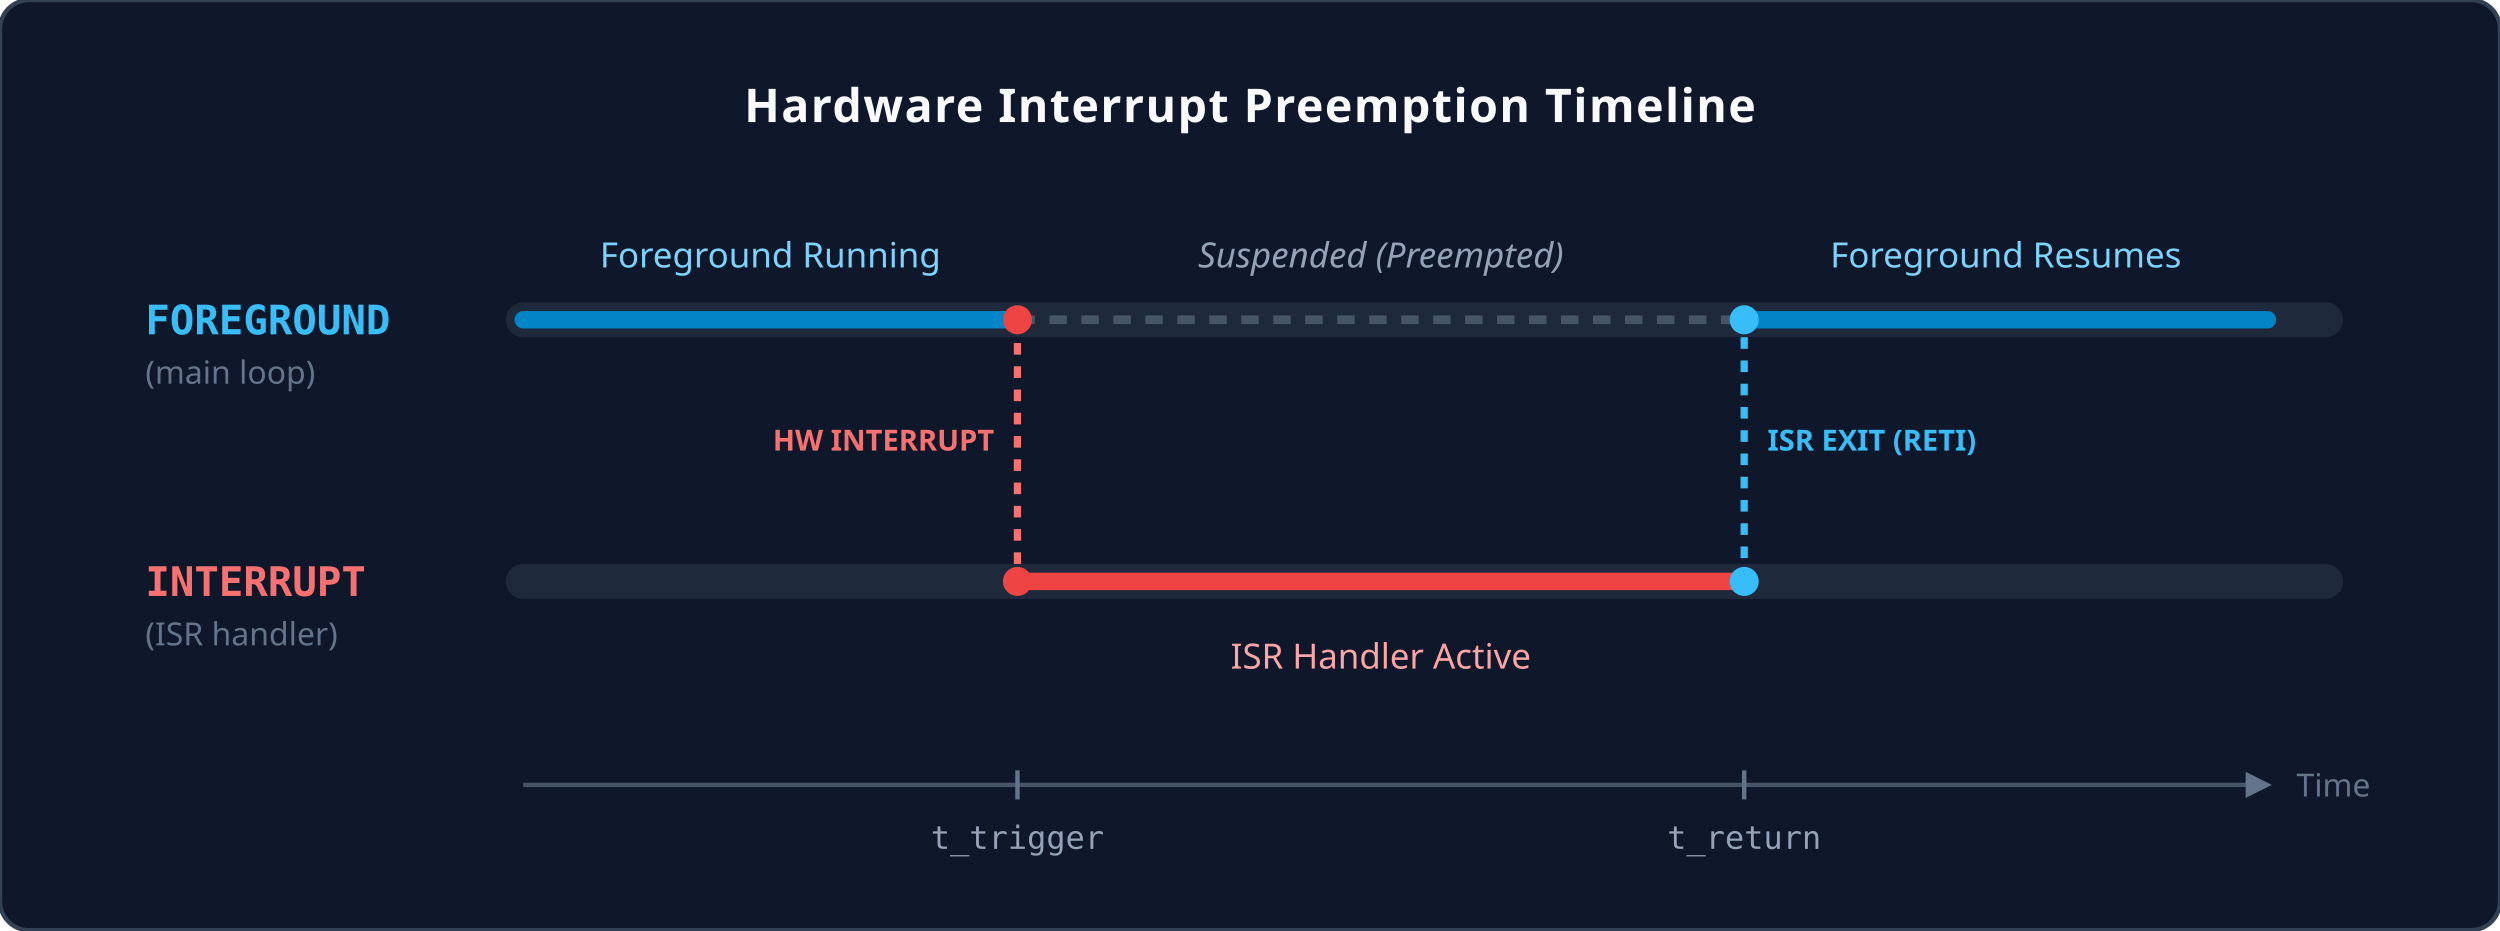
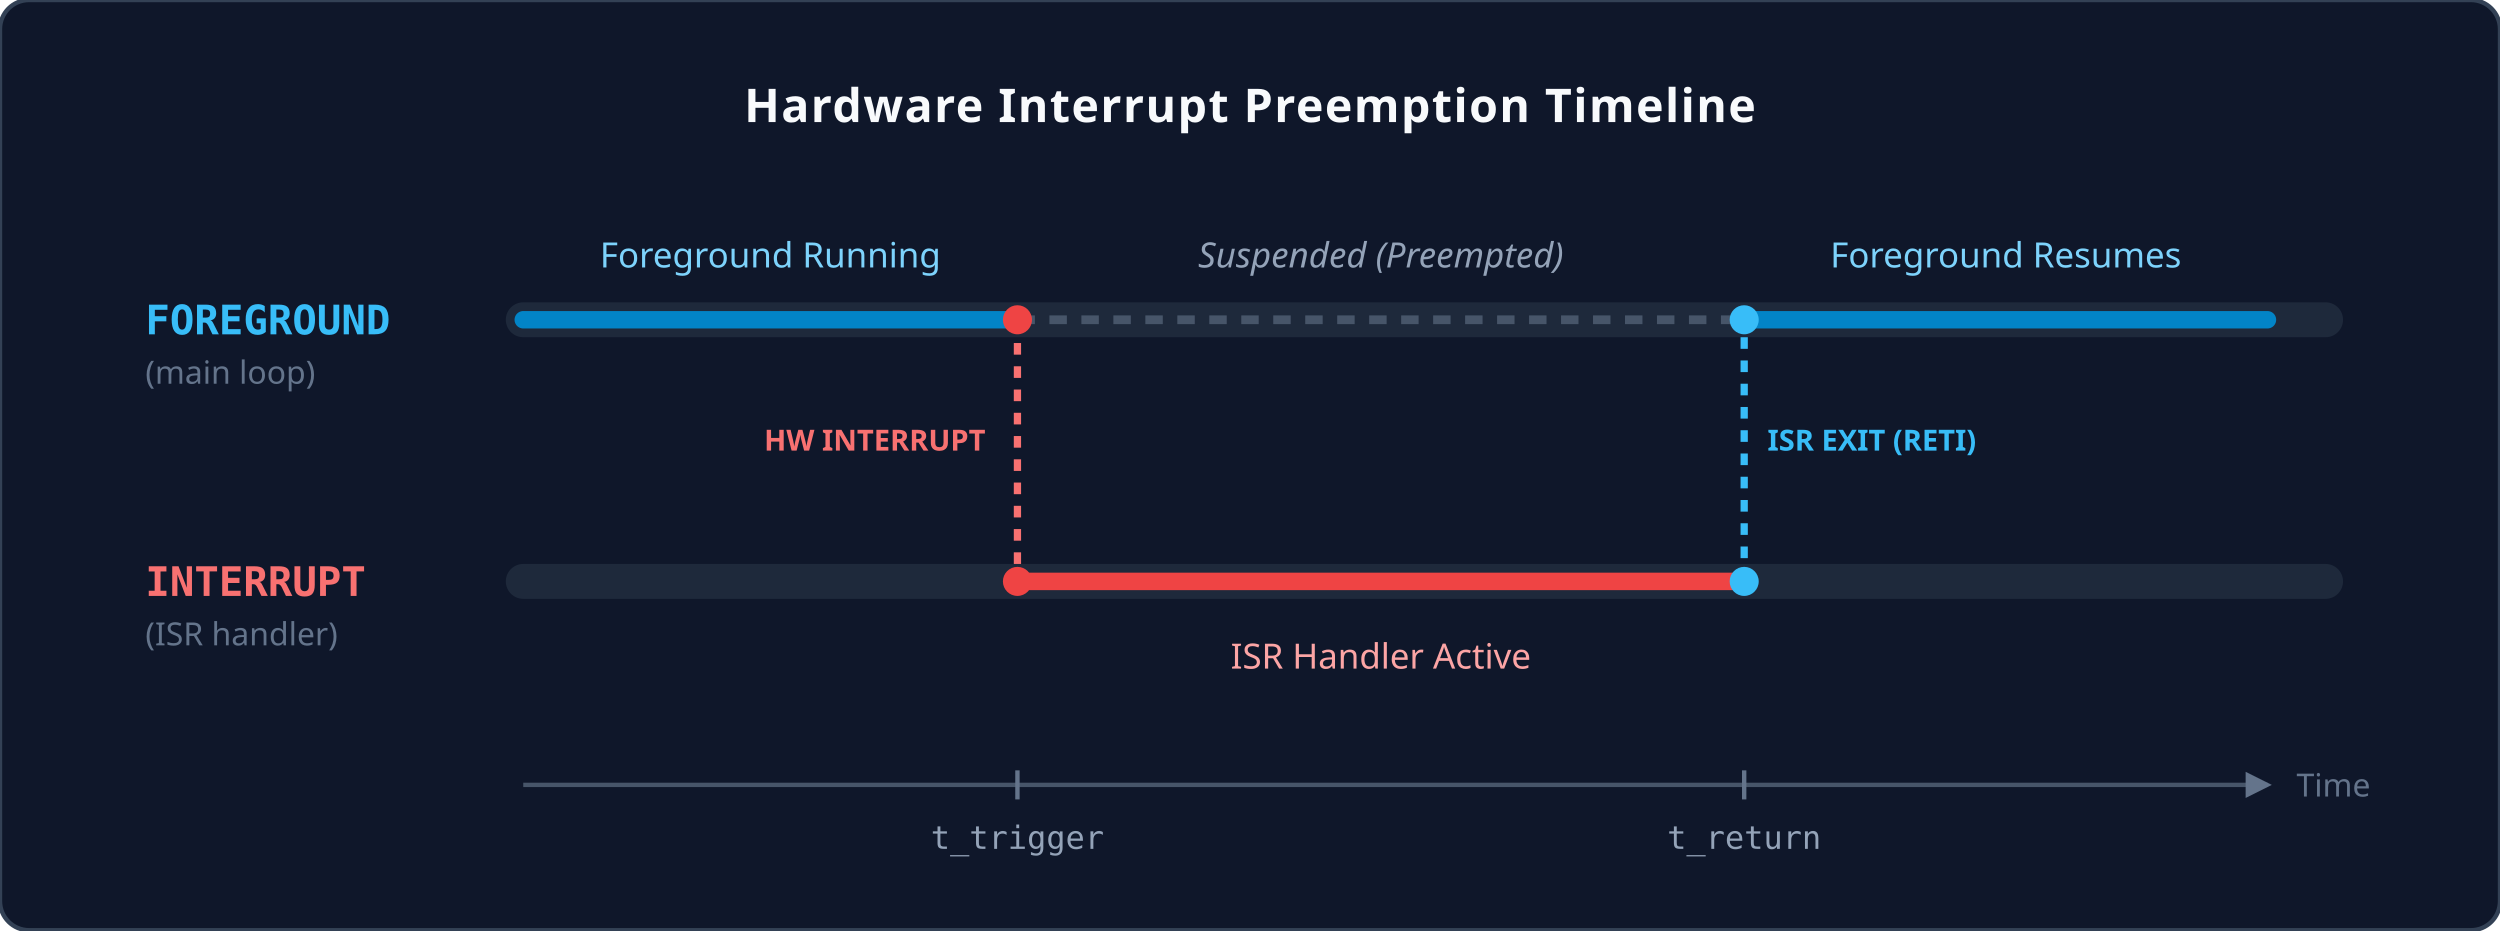
<svg xmlns="http://www.w3.org/2000/svg" width="860" height="320" viewBox="0 0 860 320">
  <defs>
    <marker id="arrowhead" markerWidth="8" markerHeight="8" refX="6" refY="4" orient="auto">
      <path d="M 1 1 L 7 4 L 1 7 z" fill="#64748B" />
    </marker>
  </defs>
  <rect width="860" height="320" rx="10" ry="10" fill="#0F172A" stroke="#334155" stroke-width="1.5" />
  <text x="430" y="42" text-anchor="middle" font-family="sans-serif" font-weight="bold" font-size="16" fill="#F8FAFC" letter-spacing="0.5">Hardware Interrupt Preemption Timeline</text>
  <text x="50" y="115" font-family="monospace" font-weight="bold" font-size="14" fill="#38BDF8">FOREGROUND</text>
  <text x="50" y="132" font-family="sans-serif" font-size="11" fill="#64748B">(main loop)</text>
  <text x="50" y="205" font-family="monospace" font-weight="bold" font-size="14" fill="#F87171">INTERRUPT</text>
  <text x="50" y="222" font-family="sans-serif" font-size="11" fill="#64748B">(ISR handler)</text>
  <line x1="180" y1="110" x2="800" y2="110" stroke="#1E293B" stroke-width="12" stroke-linecap="round" />
  <line x1="180" y1="200" x2="800" y2="200" stroke="#1E293B" stroke-width="12" stroke-linecap="round" />
  <line x1="180" y1="110" x2="350" y2="110" stroke="#0284C7" stroke-width="6" stroke-linecap="round" />
  <line x1="350" y1="110" x2="350" y2="200" stroke="#F87171" stroke-width="2.5" stroke-dasharray="4,4" />
  <line x1="350" y1="110" x2="600" y2="110" stroke="#475569" stroke-width="3" stroke-dasharray="6,5" />
  <line x1="350" y1="200" x2="600" y2="200" stroke="#EF4444" stroke-width="6" stroke-linecap="round" />
  <line x1="600" y1="200" x2="600" y2="110" stroke="#38BDF8" stroke-width="2.5" stroke-dasharray="4,4" />
  <line x1="600" y1="110" x2="780" y2="110" stroke="#0284C7" stroke-width="6" stroke-linecap="round" />
  <circle cx="350" cy="110" r="5" fill="#EF4444" />
  <circle cx="350" cy="200" r="5" fill="#EF4444" />
  <circle cx="600" cy="200" r="5" fill="#38BDF8" />
  <circle cx="600" cy="110" r="5" fill="#38BDF8" />
  <text x="265" y="92" text-anchor="middle" font-family="sans-serif" font-size="12" fill="#7DD3FC">Foreground Running</text>
  <text x="475" y="92" text-anchor="middle" font-family="sans-serif" font-style="italic" font-size="12" fill="#94A3B8">Suspended (Preempted)</text>
  <text x="475" y="230" text-anchor="middle" font-family="sans-serif" font-size="12" fill="#FCA5A5">ISR Handler Active</text>
  <text x="690" y="92" text-anchor="middle" font-family="sans-serif" font-size="12" fill="#7DD3FC">Foreground Resumes</text>
-   <text x="350" y="155" text-anchor="end" dx="-8" font-family="sans-serif" font-weight="bold" font-size="10" fill="#F87171">HW INTERRUPT</text>
+   <text x="347" y="155" text-anchor="end" dx="-8" font-family="sans-serif" font-weight="bold" font-size="10" fill="#F87171">HW INTERRUPT</text>
  <text x="600" y="155" text-anchor="start" dx="8" font-family="sans-serif" font-weight="bold" font-size="10" fill="#38BDF8">ISR EXIT (RETI)</text>
  <line x1="180" y1="270" x2="780" y2="270" stroke="#475569" stroke-width="1.5" marker-end="url(#arrowhead)" />
  <text x="790" y="274" font-family="sans-serif" font-size="11" fill="#64748B">Time</text>
  <line x1="350" y1="265" x2="350" y2="275" stroke="#64748B" stroke-width="1.5" />
  <text x="350" y="292" text-anchor="middle" font-family="monospace" font-size="11" fill="#94A3B8">t_trigger</text>
  <line x1="600" y1="265" x2="600" y2="275" stroke="#64748B" stroke-width="1.5" />
  <text x="600" y="292" text-anchor="middle" font-family="monospace" font-size="11" fill="#94A3B8">t_return</text>
</svg>
